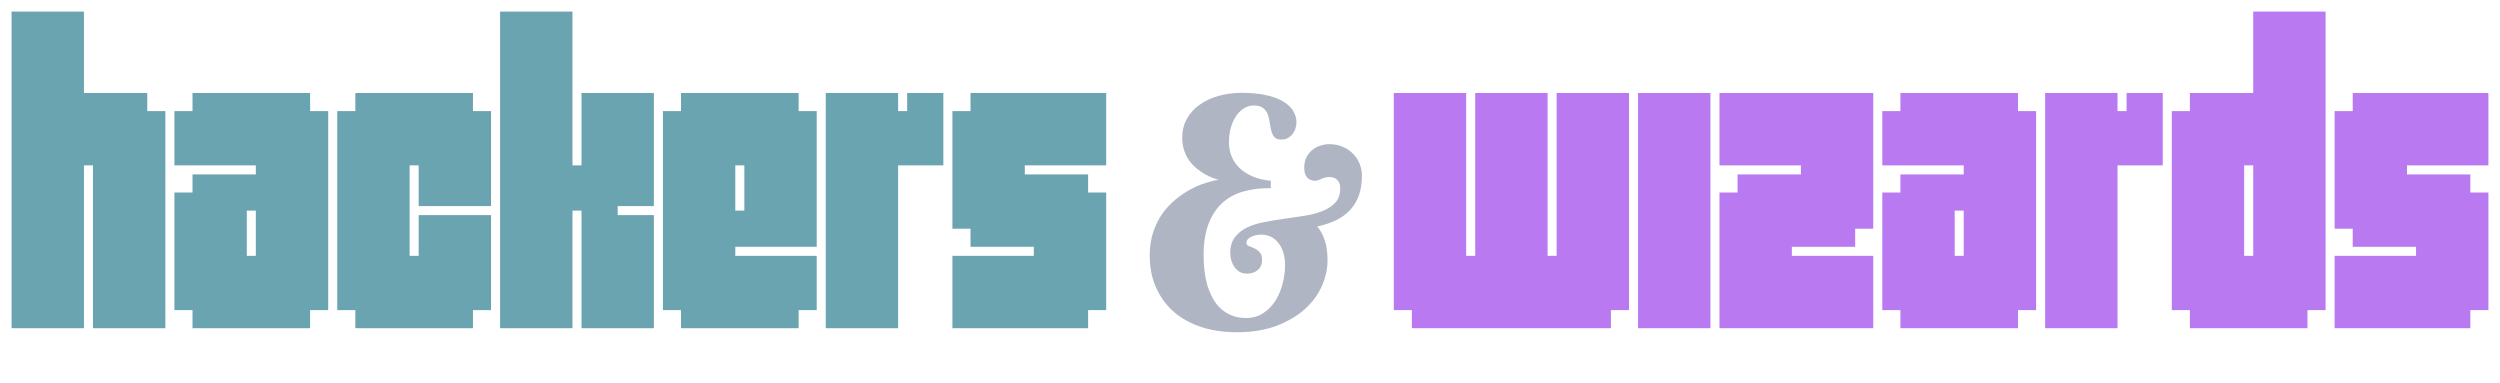
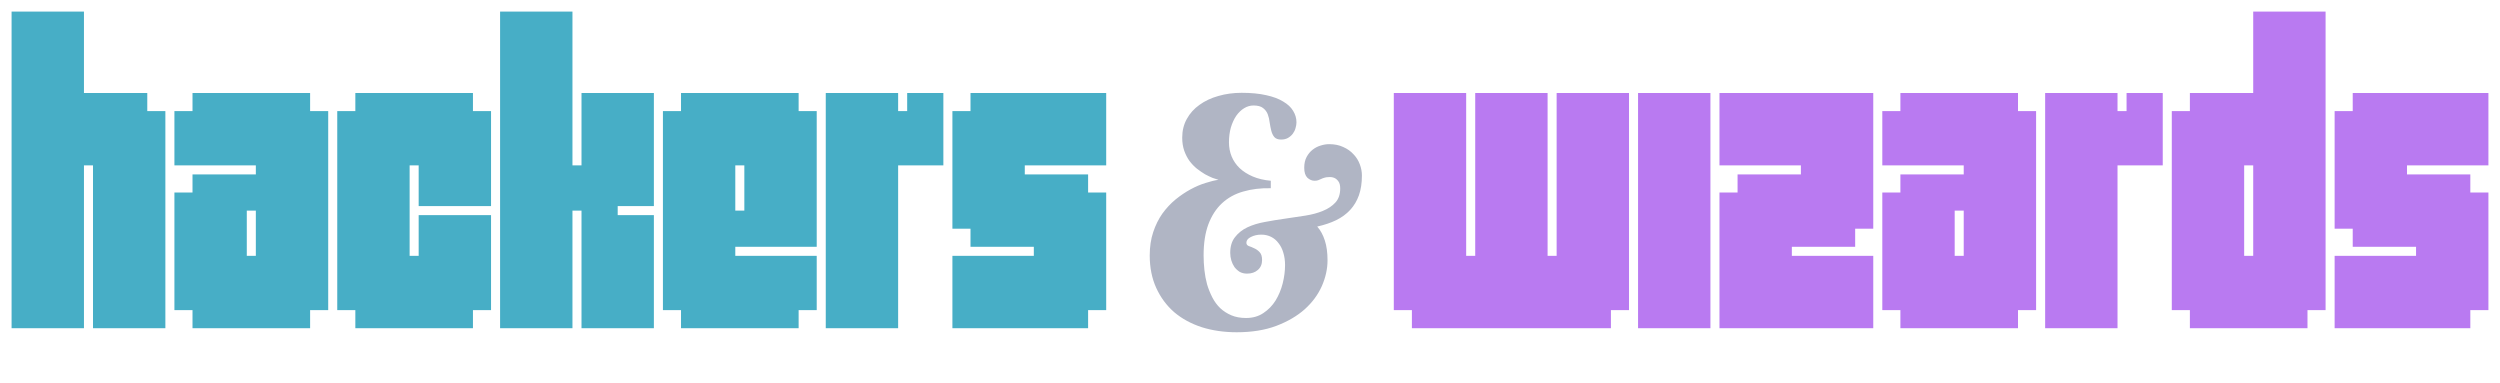
<svg xmlns="http://www.w3.org/2000/svg" width="107.928mm" height="16.492mm" viewBox="0 0 107.928 16.492">
  <svg x="0.5" y="0.5" width="106.928" height="15.492" viewBox="96 96 6571 952" overflow="visible">
-     <g fill="#6AA4B0">
+     <g fill="#47AEC6">
      <path d="M288 312H456V360H504V936H312V504H288V936H96V96H288V312Z" />
      <path fill-rule="evenodd" d="M888 360H936V888H888V936H576V888H528V576H576V528H744V504H528V360H576V312H888V360ZM720 744H744V624H720V744Z" />
      <path d="M1320 360H1368V612H1176V504H1152V744H1176V636H1368V888H1320V936H1008V888H960V360H1008V312H1320V360Z" />
      <path d="M1584 504H1608V312H1800V612H1704V636H1800V936H1608V624H1584V936H1392V96H1584V504Z" />
      <path fill-rule="evenodd" d="M2184 360H2232V720H2016V744H2232V888H2184V936H1872V888H1824V360H1872V312H2184V360ZM2016 624H2040V504H2016V624Z" />
      <path d="M2448 360H2472V312H2568V504H2448V936H2256V312H2448V360Z" />
      <path d="M3000 504H2784V528H2952V576H3000V888H2952V936H2592V744H2808V720H2640V672H2592V360H2640V312H3000V504Z" />
    </g>
    <g transform="translate(2803 -672)">
      <g fill="#B0B5C4" transform="translate(-29 0)">
        <path d="M662.667 1236.57C636.041 1236.01 611.657 1238.96 589.516 1245.4C567.654 1251.57 548.876 1261.94 533.181 1276.51C517.766 1290.81 505.714 1309.44 497.025 1332.43C488.617 1355.13 484.413 1382.6 484.413 1414.83C484.413 1427.44 485.114 1440.33 486.515 1453.51C487.917 1466.68 490.299 1479.43 493.662 1491.76C497.306 1503.81 501.93 1515.31 507.536 1526.24C513.141 1537.17 520.148 1546.7 528.556 1554.82C536.964 1562.67 546.774 1568.98 557.985 1573.74C569.196 1578.51 582.229 1580.89 597.083 1580.89C614.74 1580.89 630.015 1576.55 642.908 1567.86C656.081 1559.17 666.871 1548.1 675.279 1534.64C683.688 1520.91 689.994 1505.78 694.198 1489.24C698.402 1472.42 700.504 1456.17 700.504 1440.47C700.504 1428.42 698.962 1417.49 695.879 1407.68C693.077 1397.87 688.873 1389.46 683.267 1382.46C677.942 1375.17 671.355 1369.56 663.508 1365.64C655.66 1361.72 646.972 1359.75 637.442 1359.75C627.072 1359.75 617.823 1361.86 609.695 1366.06C601.848 1369.98 597.924 1375.03 597.924 1381.19C597.924 1385.4 600.026 1388.34 604.23 1390.02C608.714 1391.42 613.479 1393.39 618.524 1395.91C623.849 1398.15 628.614 1401.51 632.818 1406C637.302 1410.48 639.544 1417.49 639.544 1427.02C639.544 1438.23 635.761 1447.06 628.193 1453.51C620.906 1459.95 611.377 1463.17 599.605 1463.17C592.318 1463.17 585.872 1461.63 580.267 1458.55C574.941 1455.19 570.317 1450.98 566.393 1445.94C562.75 1440.61 559.947 1434.73 557.985 1428.28C556.023 1421.55 555.042 1414.83 555.042 1408.1C555.042 1391 559.246 1377.13 567.654 1366.48C576.062 1355.55 586.993 1346.86 600.446 1340.42C614.18 1333.97 629.735 1329.2 647.112 1326.12C664.769 1322.76 682.707 1319.81 700.924 1317.29C719.142 1314.77 736.939 1312.11 754.316 1309.3C771.974 1306.5 787.529 1302.3 800.982 1296.69C814.715 1291.09 825.786 1283.66 834.194 1274.41C842.603 1265.16 846.807 1252.83 846.807 1237.41C846.807 1228.73 845.125 1222.28 841.762 1218.08C838.679 1213.87 835.175 1210.93 831.251 1209.25C826.487 1207.29 821.302 1206.58 815.696 1207.15C811.492 1207.15 807.849 1207.71 804.766 1208.83C801.683 1209.67 798.74 1210.79 795.937 1212.19C793.415 1213.31 790.752 1214.43 787.949 1215.55C785.146 1216.39 782.063 1216.81 778.7 1216.81C771.974 1216.81 765.667 1214.15 759.782 1208.83C754.176 1203.22 751.374 1194.39 751.374 1182.34C751.374 1171.13 753.476 1161.6 757.68 1153.75C761.884 1145.91 767.209 1139.46 773.655 1134.41C780.102 1129.37 787.108 1125.73 794.676 1123.48C802.523 1120.96 810.091 1119.7 817.378 1119.7C831.672 1119.7 844.144 1122.22 854.794 1127.27C865.725 1132.03 874.834 1138.48 882.121 1146.61C889.688 1154.45 895.294 1163.42 898.938 1173.51C902.581 1183.32 904.403 1193.13 904.403 1202.94C904.403 1222.84 901.74 1240.36 896.415 1255.49C891.09 1270.35 883.382 1283.24 873.292 1294.17C863.203 1305.1 850.73 1314.21 835.876 1321.5C821.302 1328.5 804.625 1334.11 785.847 1338.31C794.536 1348.12 801.262 1360.45 806.027 1375.31C810.792 1389.88 813.174 1407.4 813.174 1427.86C813.174 1450.56 808.129 1473.4 798.039 1496.39C787.949 1519.09 772.814 1539.55 752.635 1557.77C732.455 1575.7 707.23 1590.42 676.961 1601.91C646.972 1613.12 612.078 1618.73 572.279 1618.73C538.646 1618.73 507.676 1614.24 479.368 1605.27C451.061 1596.02 426.677 1582.71 406.217 1565.33C386.037 1547.68 370.202 1526.24 358.71 1501.01C347.219 1475.79 341.474 1447.06 341.474 1414.83C341.474 1392.13 344.557 1371.53 350.723 1353.03C356.889 1334.53 365.017 1318.13 375.106 1303.84C385.477 1289.55 397.108 1277.07 410 1266.42C423.173 1255.77 436.486 1246.8 449.939 1239.52C463.393 1232.23 476.565 1226.62 489.458 1222.7C502.351 1218.5 513.842 1215.69 523.932 1214.29C520.008 1213.17 514.823 1211.49 508.376 1209.25C502.21 1206.72 495.484 1203.5 488.197 1199.58C481.19 1195.37 474.043 1190.47 466.756 1184.86C459.469 1178.98 452.882 1172.11 446.997 1164.26C441.391 1156.42 436.767 1147.45 433.123 1137.36C429.479 1126.99 427.658 1115.36 427.658 1102.46C427.658 1083.96 431.722 1067.43 439.85 1052.85C447.978 1038 459.188 1025.53 473.482 1015.44C487.776 1005.07 504.453 997.22 523.511 991.895C542.85 986.29 563.45 983.487 585.312 983.487C610.536 983.487 632.257 985.589 650.475 989.793C668.693 993.717 683.688 999.322 695.459 1006.61C707.511 1013.62 716.339 1021.88 721.945 1031.41C727.831 1040.94 730.773 1051.03 730.773 1061.68C730.773 1066.73 729.933 1071.91 728.251 1077.24C726.85 1082.56 724.467 1087.47 721.104 1091.95C717.741 1096.44 713.396 1100.22 708.071 1103.3C703.026 1106.11 697 1107.51 689.994 1107.51C681.866 1107.51 675.84 1105.27 671.916 1100.78C668.272 1096.3 665.61 1090.69 663.928 1083.96C662.247 1077.24 660.845 1070.09 659.724 1062.52C658.883 1054.68 657.202 1047.39 654.679 1040.66C652.157 1033.94 647.953 1028.33 642.067 1023.85C636.461 1019.36 628.053 1017.12 616.842 1017.12C608.154 1017.12 599.886 1019.5 592.038 1024.27C584.19 1029.03 577.184 1035.76 571.018 1044.45C565.132 1053.13 560.367 1063.5 556.724 1075.56C553.36 1087.61 551.679 1100.78 551.679 1115.08C551.679 1128.25 554.061 1140.72 558.826 1152.49C563.59 1163.98 570.597 1174.21 579.846 1183.18C589.375 1192.15 601.007 1199.58 614.74 1205.46C628.474 1211.35 644.449 1215.13 662.667 1216.81V1236.57Z" />
      </g>
      <g fill="#B97AF1">
        <path d="M1152 1416H1176V984H1368V1416H1392V984H1584V1560H1536V1608H1008V1560H960V984H1152V1416Z" />
        <path d="M1800 1608H1608V984H1800V1608Z" />
        <path d="M2232 1344H2184V1392H2016V1416H2232V1608H1824V1248H1872V1200H2040V1176H1824V984H2232V1344Z" />
        <path fill-rule="evenodd" d="M2616 1032H2664V1560H2616V1608H2304V1560H2256V1248H2304V1200H2472V1176H2256V1032H2304V984H2616V1032ZM2448 1416H2472V1296H2448V1416Z" />
        <path d="M2880 1032H2904V984H3000V1176H2880V1608H2688V984H2880V1032Z" />
        <path fill-rule="evenodd" d="M3432 1560H3384V1608H3072V1560H3024V1032H3072V984H3240V768H3432V1560ZM3216 1416H3240V1176H3216V1416Z" />
        <path d="M3864 1176H3648V1200H3816V1248H3864V1560H3816V1608H3456V1416H3672V1392H3504V1344H3456V1032H3504V984H3864V1176Z" />
      </g>
    </g>
  </svg>
</svg>
